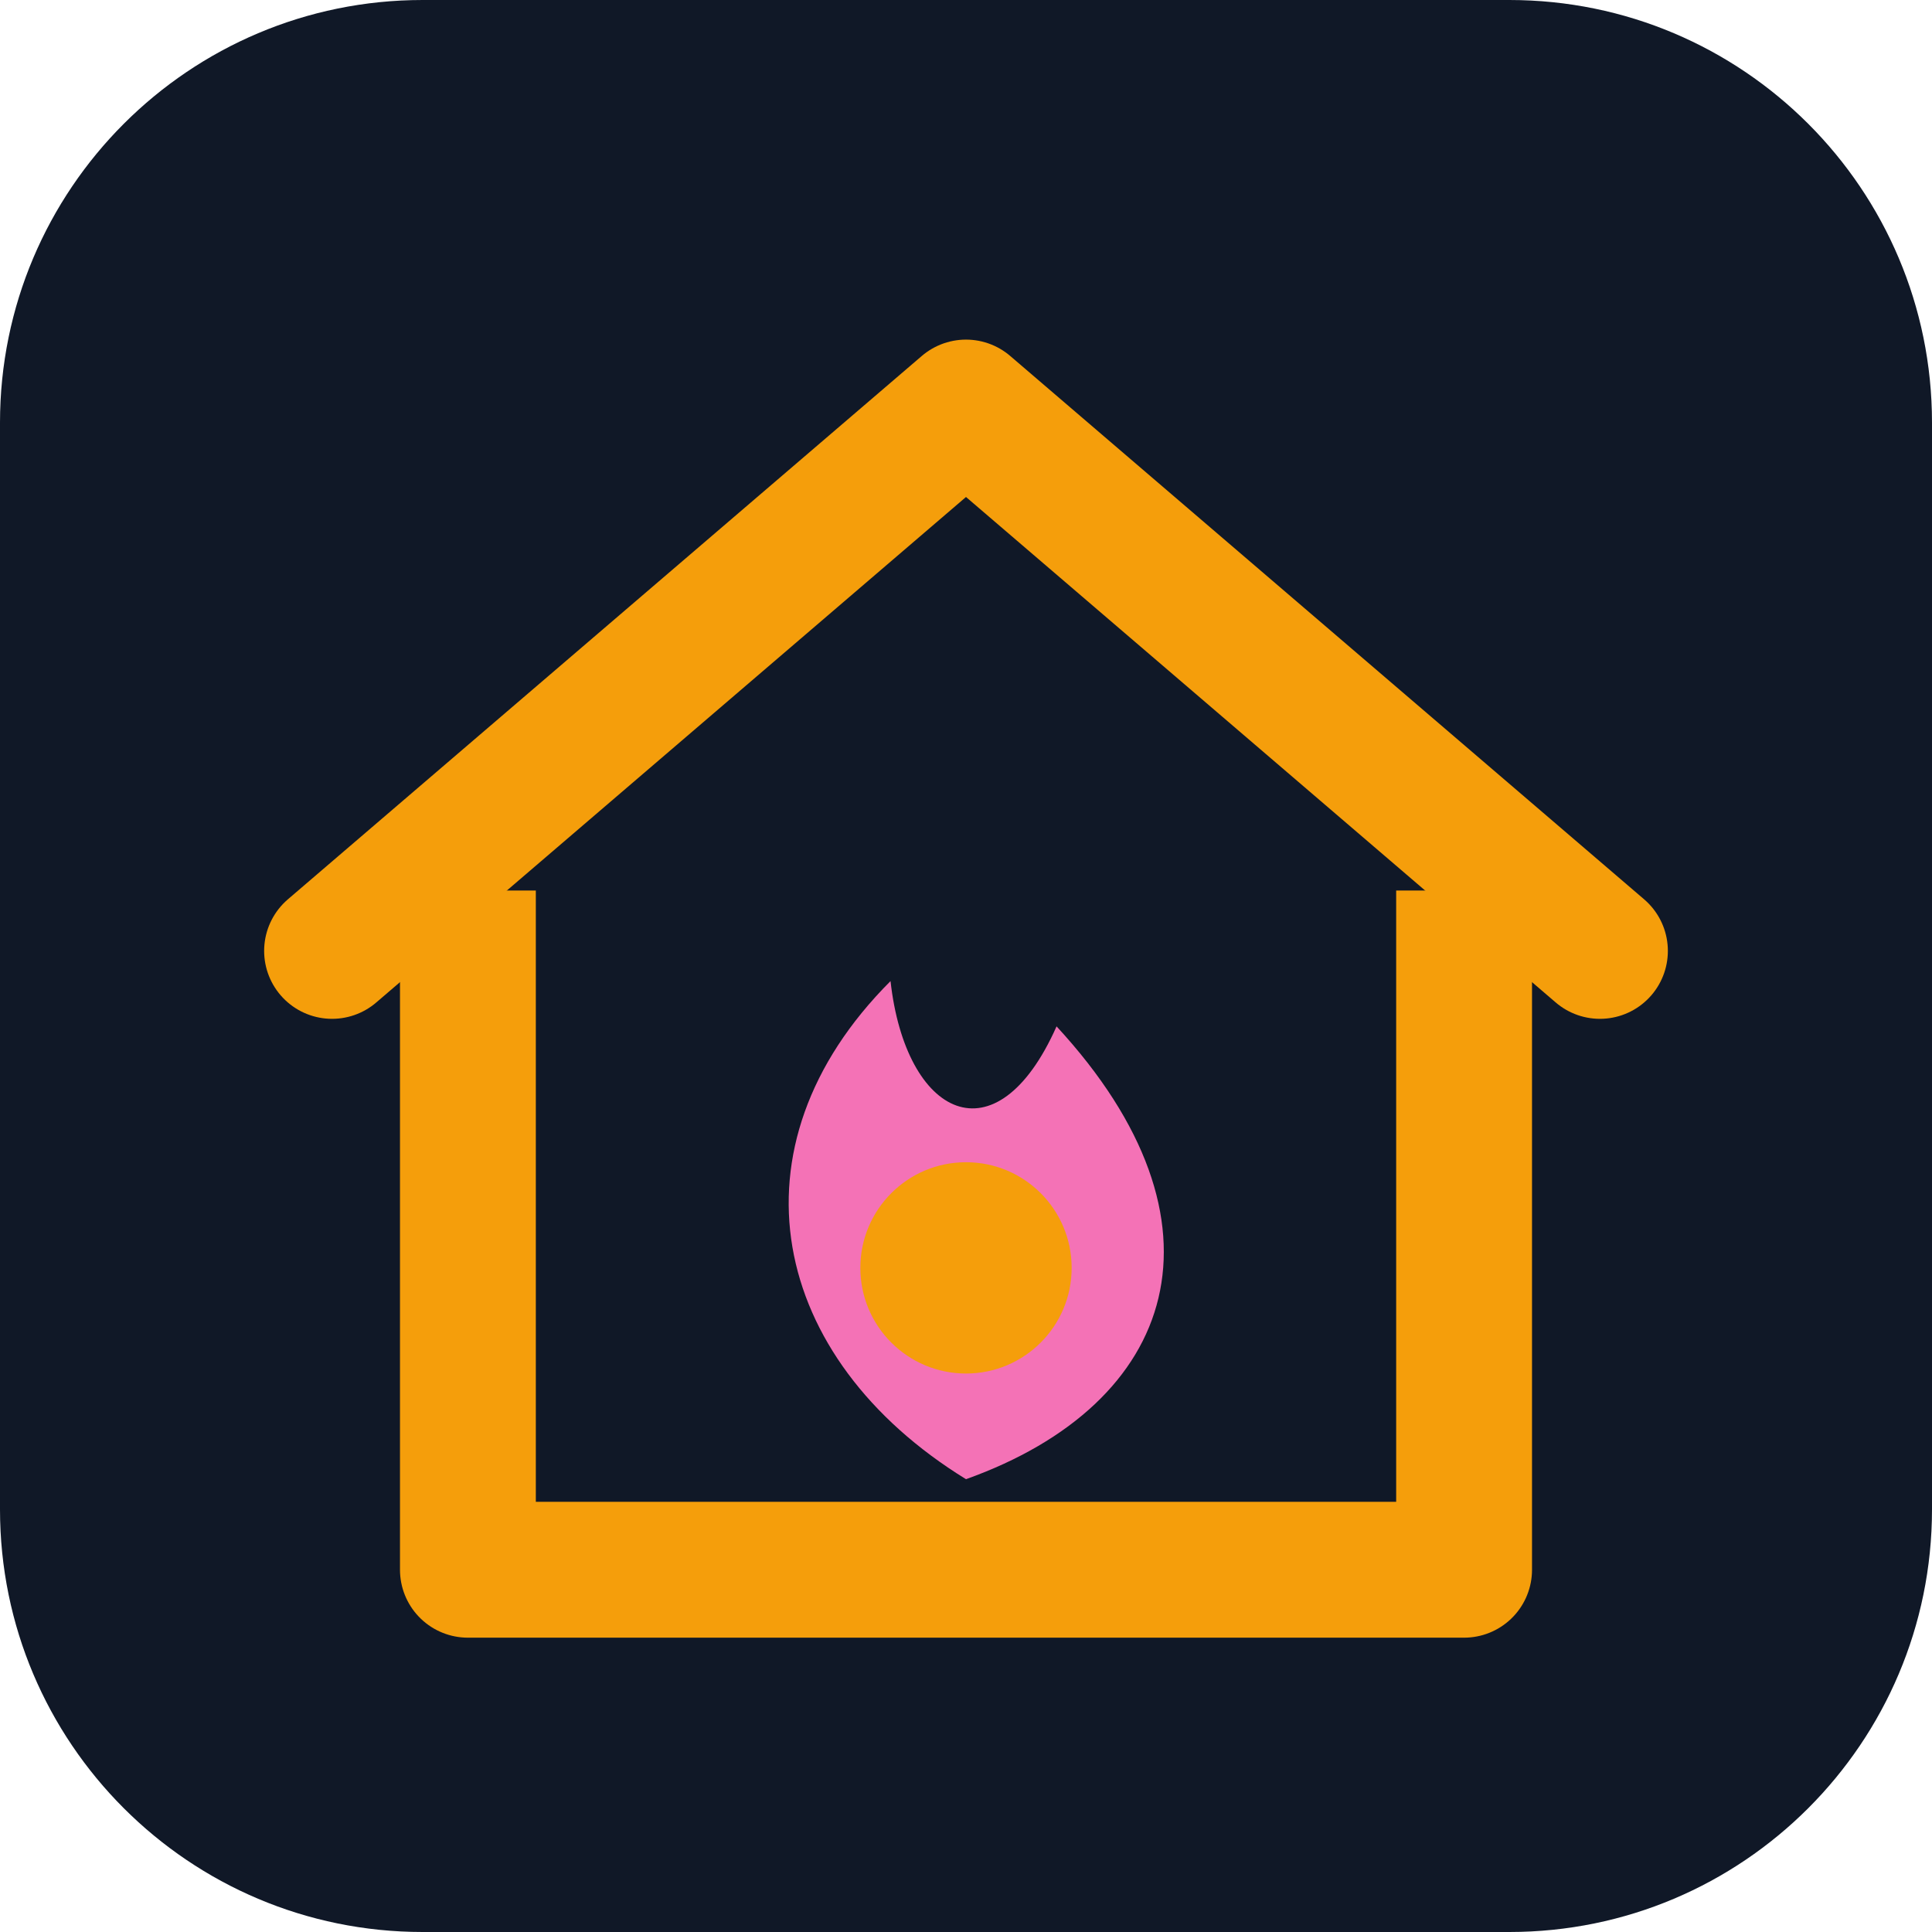
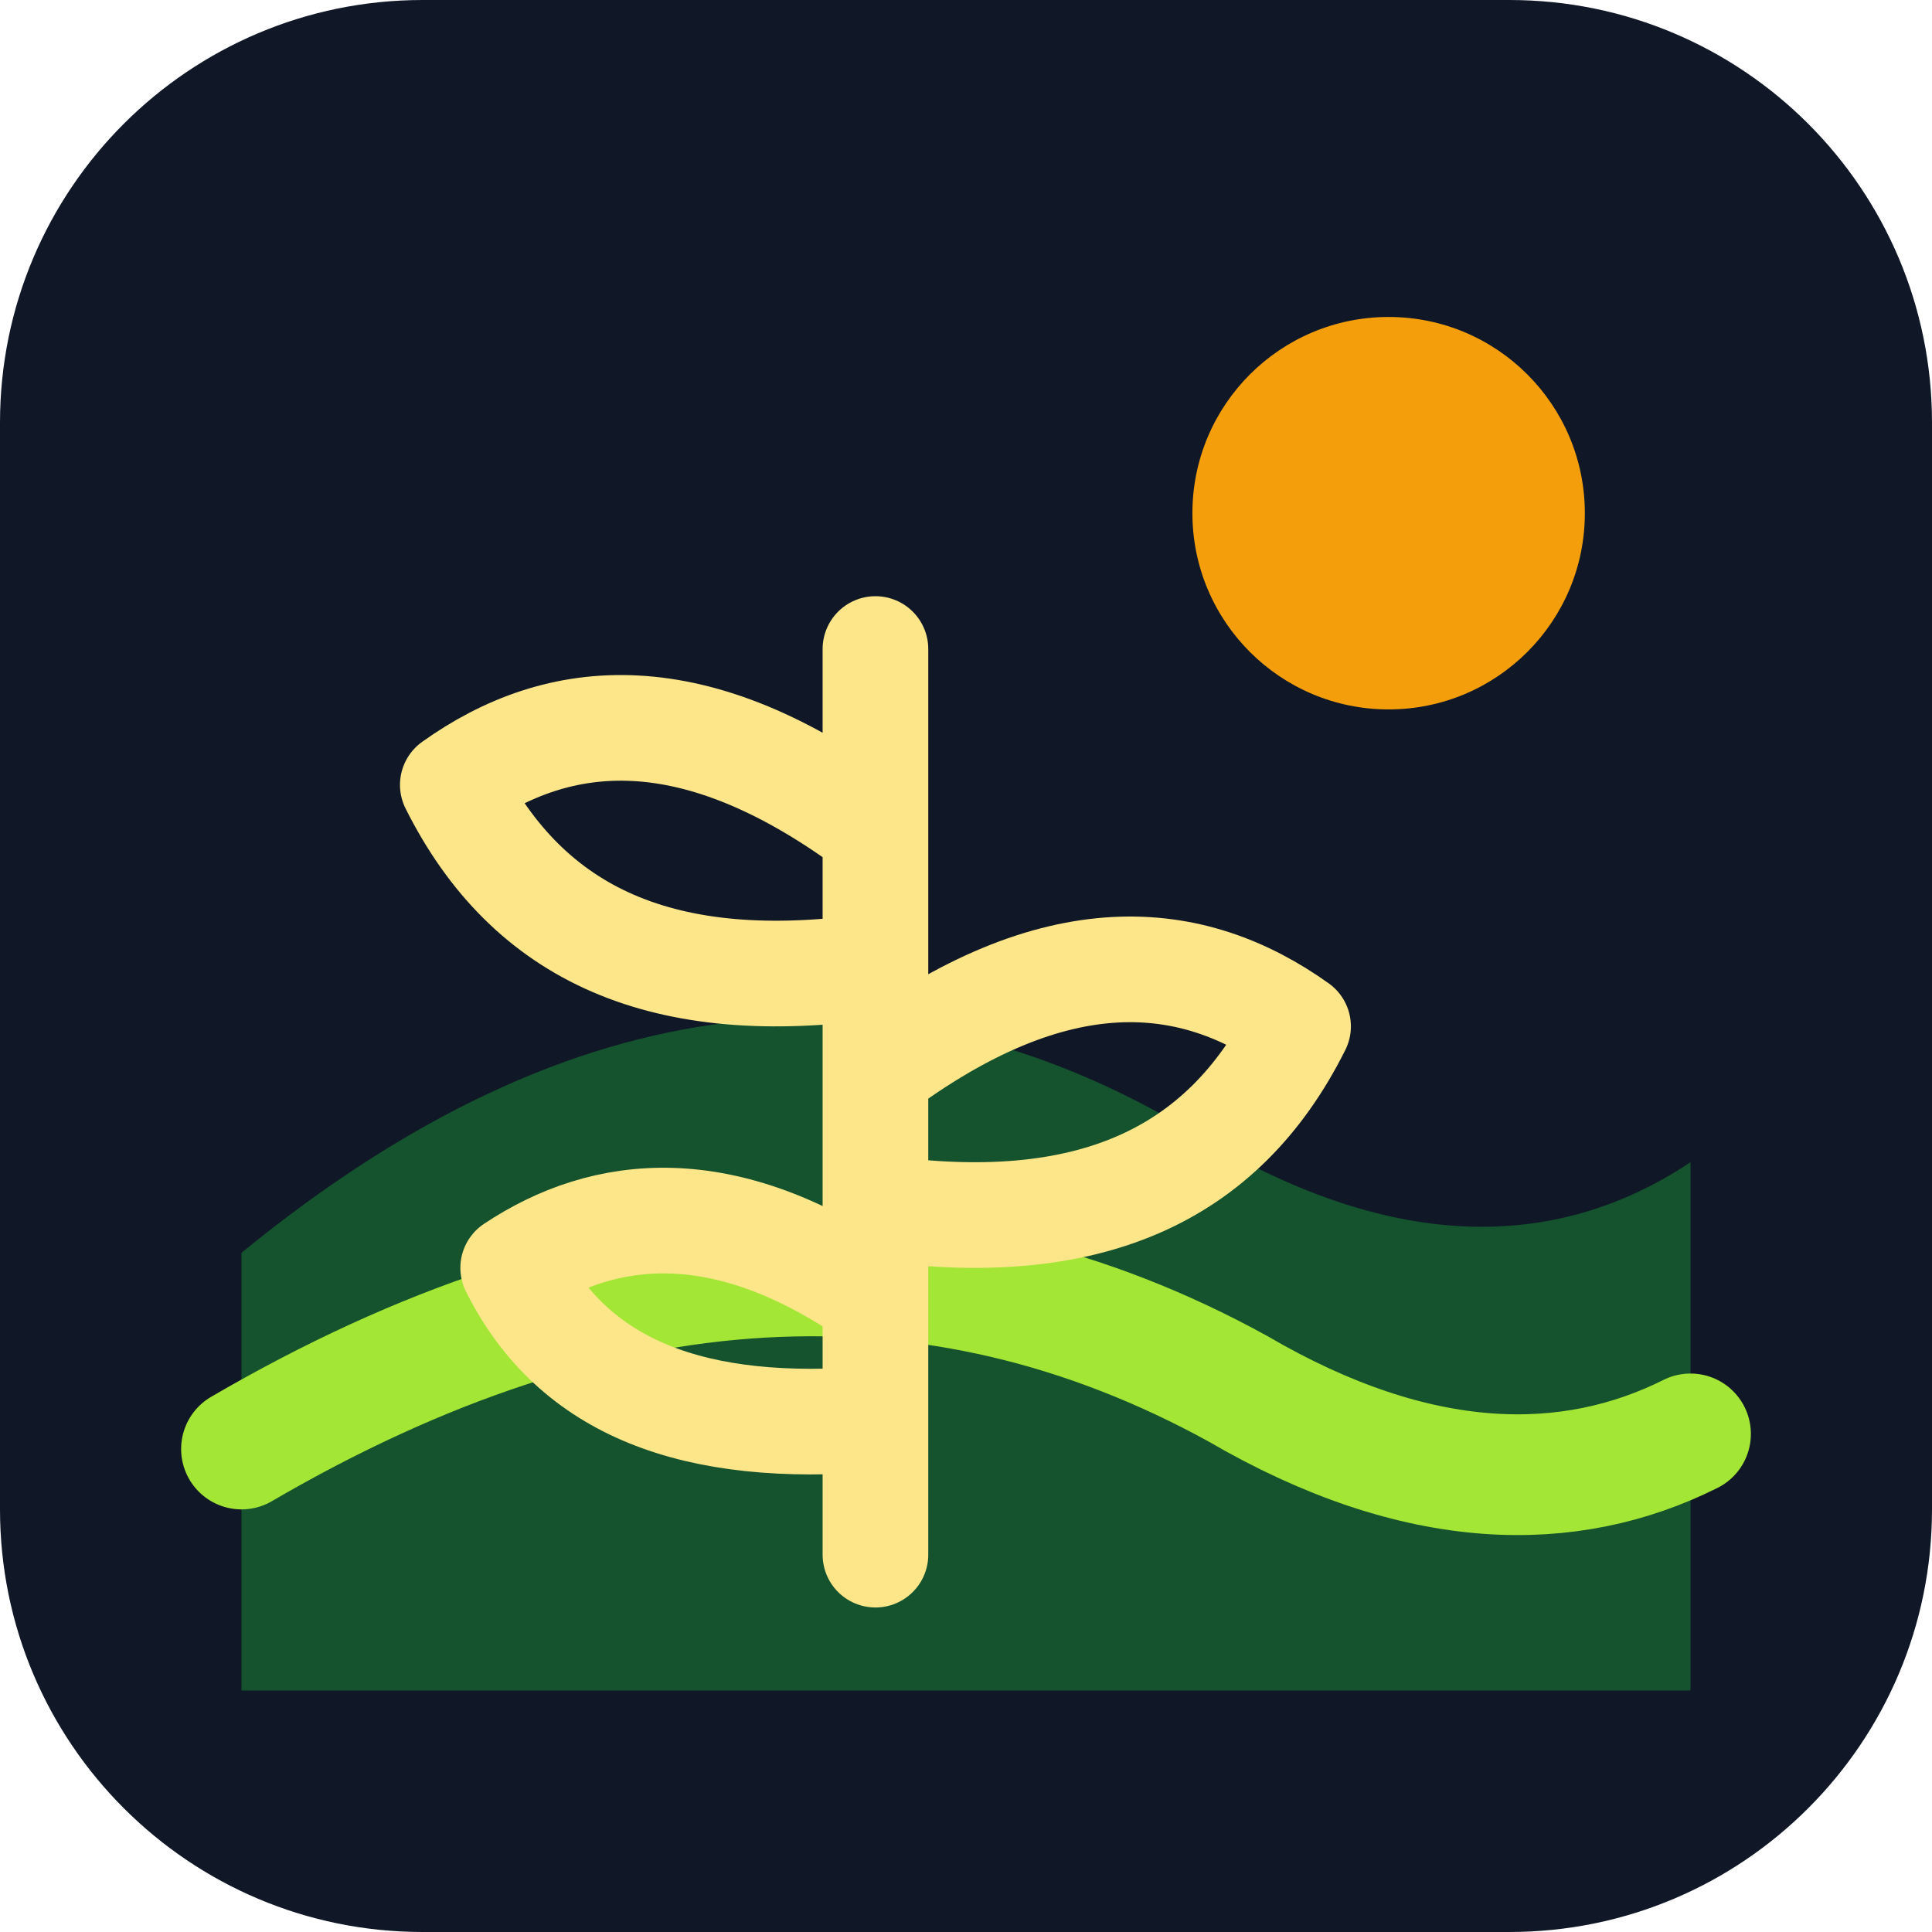
<svg xmlns="http://www.w3.org/2000/svg" viewBox="0 0 128 128" role="img" data-nicos-product="product.farm-game">
  <rect width="128" height="128" rx="28" fill="#101827" />
-   <path d="M22 63 64 27l42 36" fill="none" stroke="#F59E0B" stroke-width="9" stroke-linecap="round" stroke-linejoin="round" />
-   <path d="M31 59v45h66V59" fill="none" stroke="#F59E0B" stroke-width="9" stroke-linejoin="round" />
-   <path d="M64 98c-13-8-16-22-5-33 1 9 7 12 11 3 12 13 8 25-6 30Z" fill="#F472B6" />
-   <circle cx="64" cy="84" r="7" fill="#F59E0B" />
+   <circle cx="92" cy="34" r="13" fill="#F59E0B" />
+   <path d="M16 83c22-18 43-20 63-8 13 8 24 8 33 2v35H16Z" fill="#14532D" />
+   <path d="M16 96c24-14 46-15 66-4 12 7 22 7 30 3" fill="none" stroke="#A3E635" stroke-width="8" stroke-linecap="round" />
+   <path d="M58 103V43m0 12c-12-9-21-8-28-3 5 10 14 14 28 12m0 7c12-9 21-8 28-3-5 10-14 14-28 12m0 6c-10-7-18-6-24-2 4 8 12 11 24 10" fill="none" stroke="#FDE68A" stroke-width="7" stroke-linecap="round" stroke-linejoin="round" />
</svg>
